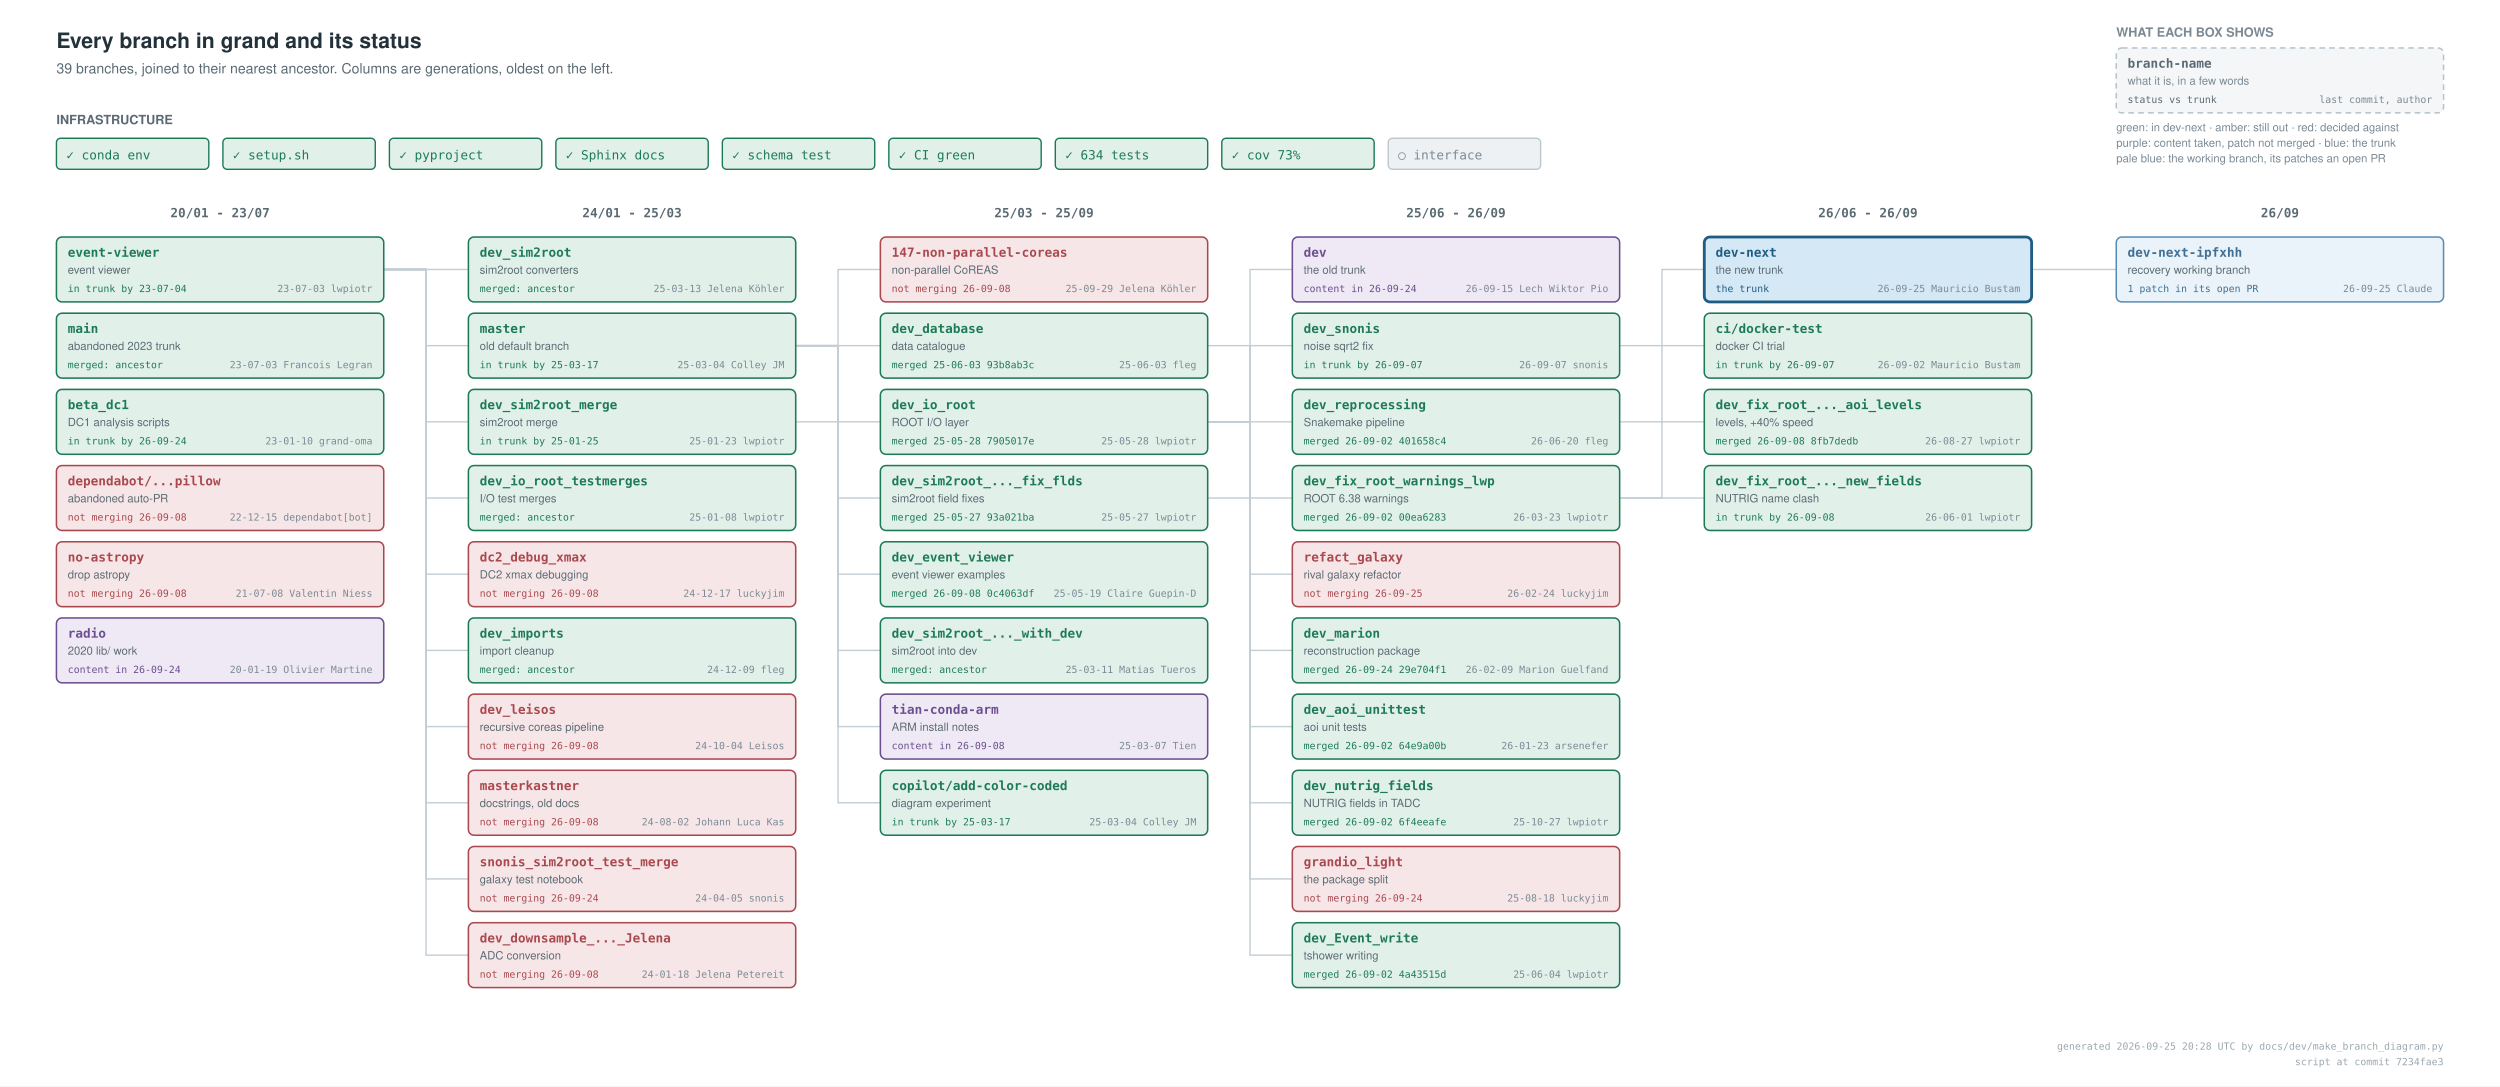
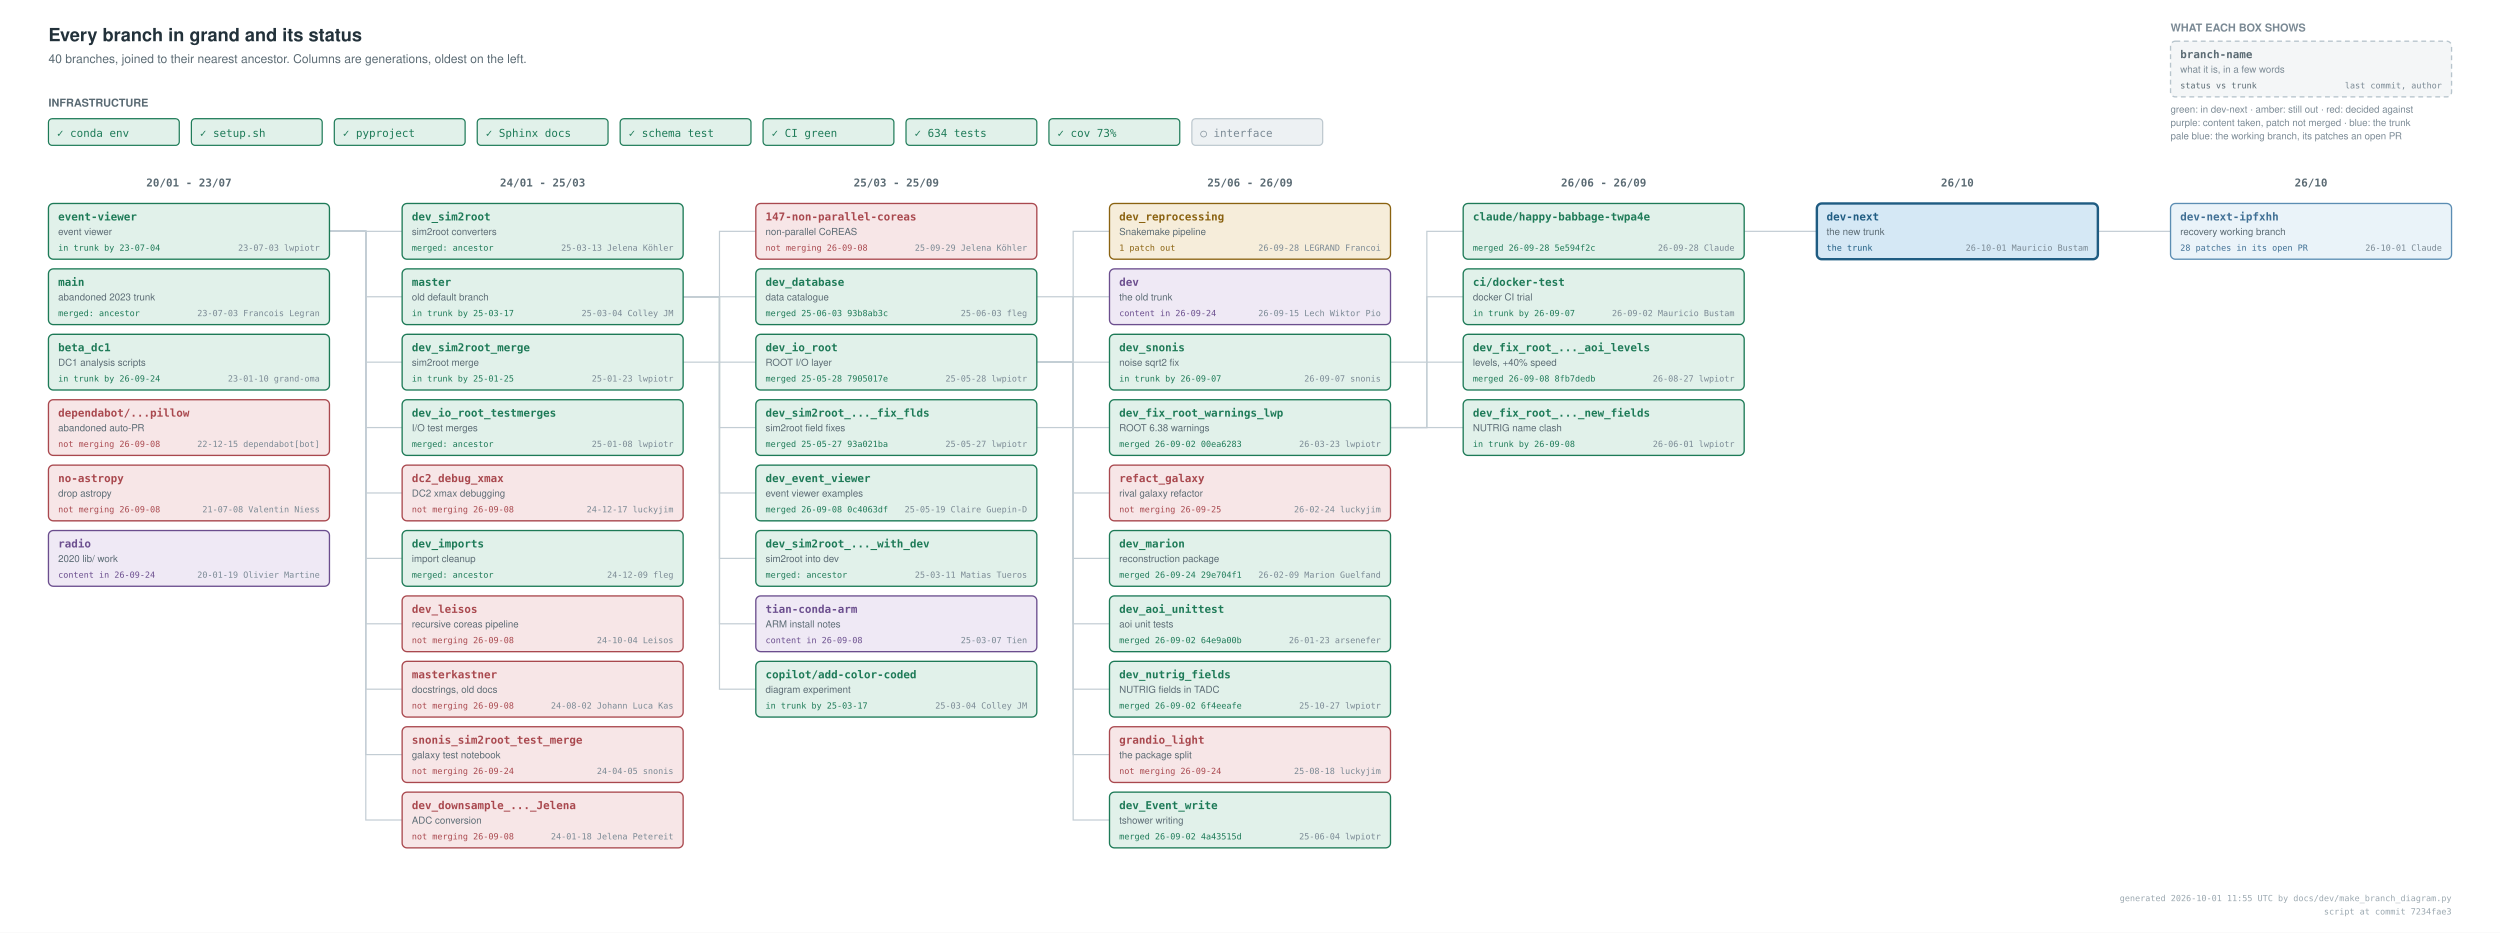
- <svg xmlns="http://www.w3.org/2000/svg" viewBox="0 0 1772 770" width="1772" height="770" font-family="IBM Plex Sans, Helvetica, Arial, sans-serif">
-   <rect width="1772" height="770" fill="#FFFFFF" />
+ <svg xmlns="http://www.w3.org/2000/svg" viewBox="0 0 2064 770" width="2064" height="770" font-family="IBM Plex Sans, Helvetica, Arial, sans-serif">
+   <rect width="2064" height="770" fill="#FFFFFF" />
  <text x="40" y="34" font-size="15" font-weight="600" fill="#22313A">Every branch in grand and its status</text>
-   <text x="40" y="52" font-size="10" fill="#5A6A73">39 branches, joined to their nearest ancestor. Columns are generations, oldest on the left.</text>
-   <text x="1500.0" y="26.0" font-size="9" font-weight="600" fill="#7A8994">WHAT EACH BOX SHOWS</text>
-   <rect x="1500.0" y="34.0" width="232" height="46" rx="4" fill="#F4F6F7" stroke="#B7C4CC" stroke-width="1.1" stroke-dasharray="4 3" />
-   <text x="1508.0" y="48.0" font-family="IBM Plex Mono, monospace" font-size="9" font-weight="600" fill="#5A6A73">branch-name</text>
-   <text x="1508.0" y="60.0" font-size="8" fill="#7A8994">what it is, in a few words</text>
-   <text x="1508.0" y="73.0" font-family="IBM Plex Mono, monospace" font-size="7" fill="#5A6A73">status vs trunk</text>
-   <text x="1724.0" y="73.0" font-family="IBM Plex Mono, monospace" font-size="7" fill="#7A8994" text-anchor="end">last commit, author</text>
-   <text x="1500.0" y="93.0" font-size="8" fill="#7A8994">green: in dev-next · amber: still out · red: decided against</text>
-   <text x="1500.0" y="104.0" font-size="8" fill="#7A8994">purple: content taken, patch not merged · blue: the trunk</text>
-   <text x="1500.0" y="115.0" font-size="8" fill="#7A8994">pale blue: the working branch, its patches an open PR</text>
+   <text x="40" y="52" font-size="10" fill="#5A6A73">40 branches, joined to their nearest ancestor. Columns are generations, oldest on the left.</text>
+   <text x="1792.0" y="26.0" font-size="9" font-weight="600" fill="#7A8994">WHAT EACH BOX SHOWS</text>
+   <rect x="1792.0" y="34.0" width="232" height="46" rx="4" fill="#F4F6F7" stroke="#B7C4CC" stroke-width="1.1" stroke-dasharray="4 3" />
+   <text x="1800.0" y="48.0" font-family="IBM Plex Mono, monospace" font-size="9" font-weight="600" fill="#5A6A73">branch-name</text>
+   <text x="1800.0" y="60.0" font-size="8" fill="#7A8994">what it is, in a few words</text>
+   <text x="1800.0" y="73.0" font-family="IBM Plex Mono, monospace" font-size="7" fill="#5A6A73">status vs trunk</text>
+   <text x="2016.0" y="73.0" font-family="IBM Plex Mono, monospace" font-size="7" fill="#7A8994" text-anchor="end">last commit, author</text>
+   <text x="1792.0" y="93.0" font-size="8" fill="#7A8994">green: in dev-next · amber: still out · red: decided against</text>
+   <text x="1792.0" y="104.0" font-size="8" fill="#7A8994">purple: content taken, patch not merged · blue: the trunk</text>
+   <text x="1792.0" y="115.0" font-size="8" fill="#7A8994">pale blue: the working branch, its patches an open PR</text>
  <text x="40" y="88" font-size="9" font-weight="600" fill="#5A6A73">INFRASTRUCTURE</text>
  <rect x="40.0" y="98" width="108" height="22" rx="3" fill="#E1F1EA" stroke="#1D7A57" stroke-width="1" />
  <text x="47.0" y="113" font-family="IBM Plex Mono, monospace" font-size="9" fill="#1D7A57">✓ conda env</text>
  <rect x="158.0" y="98" width="108" height="22" rx="3" fill="#E1F1EA" stroke="#1D7A57" stroke-width="1" />
  <text x="165.0" y="113" font-family="IBM Plex Mono, monospace" font-size="9" fill="#1D7A57">✓ setup.sh</text>
  <rect x="276.0" y="98" width="108" height="22" rx="3" fill="#E1F1EA" stroke="#1D7A57" stroke-width="1" />
  <text x="283.0" y="113" font-family="IBM Plex Mono, monospace" font-size="9" fill="#1D7A57">✓ pyproject</text>
  <rect x="394.0" y="98" width="108" height="22" rx="3" fill="#E1F1EA" stroke="#1D7A57" stroke-width="1" />
  <text x="401.0" y="113" font-family="IBM Plex Mono, monospace" font-size="9" fill="#1D7A57">✓ Sphinx docs</text>
  <rect x="512.0" y="98" width="108" height="22" rx="3" fill="#E1F1EA" stroke="#1D7A57" stroke-width="1" />
  <text x="519.0" y="113" font-family="IBM Plex Mono, monospace" font-size="9" fill="#1D7A57">✓ schema test</text>
  <rect x="630.0" y="98" width="108" height="22" rx="3" fill="#E1F1EA" stroke="#1D7A57" stroke-width="1" />
  <text x="637.0" y="113" font-family="IBM Plex Mono, monospace" font-size="9" fill="#1D7A57">✓ CI green</text>
  <rect x="748.0" y="98" width="108" height="22" rx="3" fill="#E1F1EA" stroke="#1D7A57" stroke-width="1" />
  <text x="755.0" y="113" font-family="IBM Plex Mono, monospace" font-size="9" fill="#1D7A57">✓ 634 tests</text>
  <rect x="866.0" y="98" width="108" height="22" rx="3" fill="#E1F1EA" stroke="#1D7A57" stroke-width="1" />
  <text x="873.0" y="113" font-family="IBM Plex Mono, monospace" font-size="9" fill="#1D7A57">✓ cov 73%</text>
  <rect x="984.0" y="98" width="108" height="22" rx="3" fill="#EDF1F3" stroke="#BCC7CE" stroke-width="1" />
  <text x="991.0" y="113" font-family="IBM Plex Mono, monospace" font-size="9" fill="#7A8994">○ interface</text>
  <text x="156.0" y="154.0" font-family="IBM Plex Mono, monospace" font-size="9" font-weight="600" fill="#5A6A73" text-anchor="middle">20/01 - 23/07</text>
  <text x="448.0" y="154.0" font-family="IBM Plex Mono, monospace" font-size="9" font-weight="600" fill="#5A6A73" text-anchor="middle">24/01 - 25/03</text>
  <text x="740.0" y="154.0" font-family="IBM Plex Mono, monospace" font-size="9" font-weight="600" fill="#5A6A73" text-anchor="middle">25/03 - 25/09</text>
  <text x="1032.0" y="154.0" font-family="IBM Plex Mono, monospace" font-size="9" font-weight="600" fill="#5A6A73" text-anchor="middle">25/06 - 26/09</text>
  <text x="1324.0" y="154.0" font-family="IBM Plex Mono, monospace" font-size="9" font-weight="600" fill="#5A6A73" text-anchor="middle">26/06 - 26/09</text>
-   <text x="1616.0" y="154.0" font-family="IBM Plex Mono, monospace" font-size="9" font-weight="600" fill="#5A6A73" text-anchor="middle">26/09</text>
+   <text x="1616.0" y="154.0" font-family="IBM Plex Mono, monospace" font-size="9" font-weight="600" fill="#5A6A73" text-anchor="middle">26/10</text>
+   <text x="1908.0" y="154.0" font-family="IBM Plex Mono, monospace" font-size="9" font-weight="600" fill="#5A6A73" text-anchor="middle">26/10</text>
  <path d="M 564.0 245.0 H 594.0 V 191.0 H 624.0" fill="none" stroke="#C3CDD4" stroke-width="1" />
-   <path d="M 1148.0 299.0 H 1178.0 V 245.0 H 1208.0" fill="none" stroke="#C3CDD4" stroke-width="1" />
+   <path d="M 1148.0 353.0 H 1178.0 V 245.0 H 1208.0" fill="none" stroke="#C3CDD4" stroke-width="1" />
+   <path d="M 1148.0 299.0 H 1178.0 V 191.0 H 1208.0" fill="none" stroke="#C3CDD4" stroke-width="1" />
  <path d="M 564.0 245.0 H 594.0 V 569.0 H 624.0" fill="none" stroke="#C3CDD4" stroke-width="1" />
  <path d="M 272.0 191.0 H 302.0 V 407.0 H 332.0" fill="none" stroke="#C3CDD4" stroke-width="1" />
-   <path d="M 856.0 299.0 H 886.0 V 191.0 H 916.0" fill="none" stroke="#C3CDD4" stroke-width="1" />
-   <path d="M 1148.0 245.0 H 1178.0 V 191.0 H 1208.0" fill="none" stroke="#C3CDD4" stroke-width="1" />
+   <path d="M 856.0 299.0 H 886.0 V 245.0 H 916.0" fill="none" stroke="#C3CDD4" stroke-width="1" />
  <path d="M 1440.0 191.0 H 1470.0 V 191.0 H 1500.0" fill="none" stroke="#C3CDD4" stroke-width="1" />
+   <path d="M 1732.0 191.0 H 1762.0 V 191.0 H 1792.0" fill="none" stroke="#C3CDD4" stroke-width="1" />
  <path d="M 856.0 245.0 H 886.0 V 677.0 H 916.0" fill="none" stroke="#C3CDD4" stroke-width="1" />
  <path d="M 856.0 299.0 H 886.0 V 515.0 H 916.0" fill="none" stroke="#C3CDD4" stroke-width="1" />
  <path d="M 564.0 245.0 H 594.0 V 245.0 H 624.0" fill="none" stroke="#C3CDD4" stroke-width="1" />
  <path d="M 272.0 191.0 H 302.0 V 677.0 H 332.0" fill="none" stroke="#C3CDD4" stroke-width="1" />
  <path d="M 564.0 245.0 H 594.0 V 407.0 H 624.0" fill="none" stroke="#C3CDD4" stroke-width="1" />
  <path d="M 1148.0 353.0 H 1178.0 V 299.0 H 1208.0" fill="none" stroke="#C3CDD4" stroke-width="1" />
  <path d="M 856.0 299.0 H 886.0 V 353.0 H 916.0" fill="none" stroke="#C3CDD4" stroke-width="1" />
  <path d="M 1148.0 353.0 H 1178.0 V 353.0 H 1208.0" fill="none" stroke="#C3CDD4" stroke-width="1" />
  <path d="M 272.0 191.0 H 302.0 V 461.0 H 332.0" fill="none" stroke="#C3CDD4" stroke-width="1" />
  <path d="M 564.0 245.0 H 594.0 V 299.0 H 624.0" fill="none" stroke="#C3CDD4" stroke-width="1" />
  <path d="M 272.0 191.0 H 302.0 V 353.0 H 332.0" fill="none" stroke="#C3CDD4" stroke-width="1" />
  <path d="M 272.0 191.0 H 302.0 V 515.0 H 332.0" fill="none" stroke="#C3CDD4" stroke-width="1" />
  <path d="M 856.0 299.0 H 886.0 V 461.0 H 916.0" fill="none" stroke="#C3CDD4" stroke-width="1" />
  <path d="M 856.0 299.0 H 886.0 V 569.0 H 916.0" fill="none" stroke="#C3CDD4" stroke-width="1" />
-   <path d="M 856.0 299.0 H 886.0 V 299.0 H 916.0" fill="none" stroke="#C3CDD4" stroke-width="1" />
+   <path d="M 856.0 299.0 H 886.0 V 191.0 H 916.0" fill="none" stroke="#C3CDD4" stroke-width="1" />
  <path d="M 272.0 191.0 H 302.0 V 191.0 H 332.0" fill="none" stroke="#C3CDD4" stroke-width="1" />
  <path d="M 272.0 191.0 H 302.0 V 299.0 H 332.0" fill="none" stroke="#C3CDD4" stroke-width="1" />
  <path d="M 564.0 299.0 H 594.0 V 461.0 H 624.0" fill="none" stroke="#C3CDD4" stroke-width="1" />
  <path d="M 564.0 245.0 H 594.0 V 353.0 H 624.0" fill="none" stroke="#C3CDD4" stroke-width="1" />
-   <path d="M 856.0 353.0 H 886.0 V 245.0 H 916.0" fill="none" stroke="#C3CDD4" stroke-width="1" />
+   <path d="M 856.0 353.0 H 886.0 V 299.0 H 916.0" fill="none" stroke="#C3CDD4" stroke-width="1" />
  <path d="M 856.0 299.0 H 886.0 V 623.0 H 916.0" fill="none" stroke="#C3CDD4" stroke-width="1" />
  <path d="M 272.0 191.0 H 302.0 V 245.0 H 332.0" fill="none" stroke="#C3CDD4" stroke-width="1" />
  <path d="M 272.0 191.0 H 302.0 V 569.0 H 332.0" fill="none" stroke="#C3CDD4" stroke-width="1" />
  <path d="M 856.0 299.0 H 886.0 V 407.0 H 916.0" fill="none" stroke="#C3CDD4" stroke-width="1" />
  <path d="M 272.0 191.0 H 302.0 V 623.0 H 332.0" fill="none" stroke="#C3CDD4" stroke-width="1" />
  <path d="M 564.0 245.0 H 594.0 V 515.0 H 624.0" fill="none" stroke="#C3CDD4" stroke-width="1" />
  <rect x="624.0" y="168.0" width="232" height="46" rx="4" fill="#F7E6E7" stroke="#A9484E" stroke-width="1.1" />
  <text x="632.0" y="182.0" font-family="IBM Plex Mono, monospace" font-size="9" font-weight="600" fill="#A9484E">147-non-parallel-coreas</text>
  <text x="632.0" y="194.0" font-size="8" fill="#5A6A73">non-parallel CoREAS</text>
  <text x="632.0" y="207.0" font-family="IBM Plex Mono, monospace" font-size="7" fill="#A9484E">not merging 26-09-08</text>
  <text x="848.0" y="207.0" font-family="IBM Plex Mono, monospace" font-size="7" fill="#7A8994" text-anchor="end">25-09-29 Jelena Köhler</text>
  <rect x="40.0" y="276.0" width="232" height="46" rx="4" fill="#E1F1EA" stroke="#1D7A57" stroke-width="1.1" />
  <text x="48.0" y="290.0" font-family="IBM Plex Mono, monospace" font-size="9" font-weight="600" fill="#1D7A57">beta_dc1</text>
  <text x="48.0" y="302.0" font-size="8" fill="#5A6A73">DC1 analysis scripts</text>
  <text x="48.0" y="315.0" font-family="IBM Plex Mono, monospace" font-size="7" fill="#1D7A57">in trunk by 26-09-24</text>
  <text x="264.0" y="315.0" font-family="IBM Plex Mono, monospace" font-size="7" fill="#7A8994" text-anchor="end">23-01-10 grand-oma</text>
  <rect x="1208.0" y="222.0" width="232" height="46" rx="4" fill="#E1F1EA" stroke="#1D7A57" stroke-width="1.1" />
  <text x="1216.0" y="236.0" font-family="IBM Plex Mono, monospace" font-size="9" font-weight="600" fill="#1D7A57">ci/docker-test</text>
  <text x="1216.0" y="248.0" font-size="8" fill="#5A6A73">docker CI trial</text>
  <text x="1216.0" y="261.0" font-family="IBM Plex Mono, monospace" font-size="7" fill="#1D7A57">in trunk by 26-09-07</text>
  <text x="1432.0" y="261.0" font-family="IBM Plex Mono, monospace" font-size="7" fill="#7A8994" text-anchor="end">26-09-02 Mauricio Bustam</text>
+   <rect x="1208.0" y="168.0" width="232" height="46" rx="4" fill="#E1F1EA" stroke="#1D7A57" stroke-width="1.1" />
+   <text x="1216.0" y="182.0" font-family="IBM Plex Mono, monospace" font-size="9" font-weight="600" fill="#1D7A57">claude/happy-babbage-twpa4e</text>
+   <text x="1216.0" y="194.0" font-size="8" fill="#5A6A73" />
+   <text x="1216.0" y="207.0" font-family="IBM Plex Mono, monospace" font-size="7" fill="#1D7A57">merged 26-09-28 5e594f2c</text>
+   <text x="1432.0" y="207.0" font-family="IBM Plex Mono, monospace" font-size="7" fill="#7A8994" text-anchor="end">26-09-28 Claude</text>
  <rect x="624.0" y="546.0" width="232" height="46" rx="4" fill="#E1F1EA" stroke="#1D7A57" stroke-width="1.1" />
  <text x="632.0" y="560.0" font-family="IBM Plex Mono, monospace" font-size="9" font-weight="600" fill="#1D7A57">copilot/add-color-coded</text>
  <text x="632.0" y="572.0" font-size="8" fill="#5A6A73">diagram experiment</text>
  <text x="632.0" y="585.0" font-family="IBM Plex Mono, monospace" font-size="7" fill="#1D7A57">in trunk by 25-03-17</text>
  <text x="848.0" y="585.0" font-family="IBM Plex Mono, monospace" font-size="7" fill="#7A8994" text-anchor="end">25-03-04 Colley JM</text>
  <rect x="332.0" y="384.0" width="232" height="46" rx="4" fill="#F7E6E7" stroke="#A9484E" stroke-width="1.1" />
  <text x="340.0" y="398.0" font-family="IBM Plex Mono, monospace" font-size="9" font-weight="600" fill="#A9484E">dc2_debug_xmax</text>
  <text x="340.0" y="410.0" font-size="8" fill="#5A6A73">DC2 xmax debugging</text>
  <text x="340.0" y="423.0" font-family="IBM Plex Mono, monospace" font-size="7" fill="#A9484E">not merging 26-09-08</text>
  <text x="556.0" y="423.0" font-family="IBM Plex Mono, monospace" font-size="7" fill="#7A8994" text-anchor="end">24-12-17 luckyjim</text>
  <rect x="40.0" y="330.0" width="232" height="46" rx="4" fill="#F7E6E7" stroke="#A9484E" stroke-width="1.1" />
  <text x="48.0" y="344.0" font-family="IBM Plex Mono, monospace" font-size="9" font-weight="600" fill="#A9484E">dependabot/...pillow</text>
  <text x="48.0" y="356.0" font-size="8" fill="#5A6A73">abandoned auto-PR</text>
  <text x="48.0" y="369.0" font-family="IBM Plex Mono, monospace" font-size="7" fill="#A9484E">not merging 26-09-08</text>
  <text x="264.0" y="369.0" font-family="IBM Plex Mono, monospace" font-size="7" fill="#7A8994" text-anchor="end">22-12-15 dependabot[bot]</text>
-   <rect x="916.0" y="168.0" width="232" height="46" rx="4" fill="#EFE9F5" stroke="#6B4E8E" stroke-width="1.1" />
-   <text x="924.0" y="182.0" font-family="IBM Plex Mono, monospace" font-size="9" font-weight="600" fill="#6B4E8E">dev</text>
-   <text x="924.0" y="194.0" font-size="8" fill="#5A6A73">the old trunk</text>
-   <text x="924.0" y="207.0" font-family="IBM Plex Mono, monospace" font-size="7" fill="#6B4E8E">content in 26-09-24</text>
-   <text x="1140.0" y="207.0" font-family="IBM Plex Mono, monospace" font-size="7" fill="#7A8994" text-anchor="end">26-09-15 Lech Wiktor Pio</text>
-   <rect x="1208.0" y="168.0" width="232" height="46" rx="4" fill="#D5E8F5" stroke="#1F5C82" stroke-width="2" />
-   <text x="1216.0" y="182.0" font-family="IBM Plex Mono, monospace" font-size="9" font-weight="600" fill="#1F5C82">dev-next</text>
-   <text x="1216.0" y="194.0" font-size="8" fill="#5A6A73">the new trunk</text>
-   <text x="1216.0" y="207.0" font-family="IBM Plex Mono, monospace" font-size="7" fill="#1F5C82">the trunk</text>
-   <text x="1432.0" y="207.0" font-family="IBM Plex Mono, monospace" font-size="7" fill="#7A8994" text-anchor="end">26-09-25 Mauricio Bustam</text>
-   <rect x="1500.0" y="168.0" width="232" height="46" rx="4" fill="#EAF3F9" stroke="#5B8DB3" stroke-width="1.1" />
-   <text x="1508.0" y="182.0" font-family="IBM Plex Mono, monospace" font-size="9" font-weight="600" fill="#3F6F94">dev-next-ipfxhh</text>
-   <text x="1508.0" y="194.0" font-size="8" fill="#5A6A73">recovery working branch</text>
-   <text x="1508.0" y="207.0" font-family="IBM Plex Mono, monospace" font-size="7" fill="#3F6F94">1 patch in its open PR</text>
-   <text x="1724.0" y="207.0" font-family="IBM Plex Mono, monospace" font-size="7" fill="#7A8994" text-anchor="end">26-09-25 Claude</text>
+   <rect x="916.0" y="222.0" width="232" height="46" rx="4" fill="#EFE9F5" stroke="#6B4E8E" stroke-width="1.1" />
+   <text x="924.0" y="236.0" font-family="IBM Plex Mono, monospace" font-size="9" font-weight="600" fill="#6B4E8E">dev</text>
+   <text x="924.0" y="248.0" font-size="8" fill="#5A6A73">the old trunk</text>
+   <text x="924.0" y="261.0" font-family="IBM Plex Mono, monospace" font-size="7" fill="#6B4E8E">content in 26-09-24</text>
+   <text x="1140.0" y="261.0" font-family="IBM Plex Mono, monospace" font-size="7" fill="#7A8994" text-anchor="end">26-09-15 Lech Wiktor Pio</text>
+   <rect x="1500.0" y="168.0" width="232" height="46" rx="4" fill="#D5E8F5" stroke="#1F5C82" stroke-width="2" />
+   <text x="1508.0" y="182.0" font-family="IBM Plex Mono, monospace" font-size="9" font-weight="600" fill="#1F5C82">dev-next</text>
+   <text x="1508.0" y="194.0" font-size="8" fill="#5A6A73">the new trunk</text>
+   <text x="1508.0" y="207.0" font-family="IBM Plex Mono, monospace" font-size="7" fill="#1F5C82">the trunk</text>
+   <text x="1724.0" y="207.0" font-family="IBM Plex Mono, monospace" font-size="7" fill="#7A8994" text-anchor="end">26-10-01 Mauricio Bustam</text>
+   <rect x="1792.0" y="168.0" width="232" height="46" rx="4" fill="#EAF3F9" stroke="#5B8DB3" stroke-width="1.1" />
+   <text x="1800.0" y="182.0" font-family="IBM Plex Mono, monospace" font-size="9" font-weight="600" fill="#3F6F94">dev-next-ipfxhh</text>
+   <text x="1800.0" y="194.0" font-size="8" fill="#5A6A73">recovery working branch</text>
+   <text x="1800.0" y="207.0" font-family="IBM Plex Mono, monospace" font-size="7" fill="#3F6F94">28 patches in its open PR</text>
+   <text x="2016.0" y="207.0" font-family="IBM Plex Mono, monospace" font-size="7" fill="#7A8994" text-anchor="end">26-10-01 Claude</text>
  <rect x="916.0" y="654.0" width="232" height="46" rx="4" fill="#E1F1EA" stroke="#1D7A57" stroke-width="1.1" />
  <text x="924.0" y="668.0" font-family="IBM Plex Mono, monospace" font-size="9" font-weight="600" fill="#1D7A57">dev_Event_write</text>
  <text x="924.0" y="680.0" font-size="8" fill="#5A6A73">tshower writing</text>
  <text x="924.0" y="693.0" font-family="IBM Plex Mono, monospace" font-size="7" fill="#1D7A57">merged 26-09-02 4a43515d</text>
  <text x="1140.0" y="693.0" font-family="IBM Plex Mono, monospace" font-size="7" fill="#7A8994" text-anchor="end">25-06-04 lwpiotr</text>
  <rect x="916.0" y="492.0" width="232" height="46" rx="4" fill="#E1F1EA" stroke="#1D7A57" stroke-width="1.1" />
  <text x="924.0" y="506.0" font-family="IBM Plex Mono, monospace" font-size="9" font-weight="600" fill="#1D7A57">dev_aoi_unittest</text>
  <text x="924.0" y="518.0" font-size="8" fill="#5A6A73">aoi unit tests</text>
  <text x="924.0" y="531.0" font-family="IBM Plex Mono, monospace" font-size="7" fill="#1D7A57">merged 26-09-02 64e9a00b</text>
  <text x="1140.0" y="531.0" font-family="IBM Plex Mono, monospace" font-size="7" fill="#7A8994" text-anchor="end">26-01-23 arsenefer</text>
  <rect x="624.0" y="222.0" width="232" height="46" rx="4" fill="#E1F1EA" stroke="#1D7A57" stroke-width="1.1" />
  <text x="632.0" y="236.0" font-family="IBM Plex Mono, monospace" font-size="9" font-weight="600" fill="#1D7A57">dev_database</text>
  <text x="632.0" y="248.0" font-size="8" fill="#5A6A73">data catalogue</text>
  <text x="632.0" y="261.0" font-family="IBM Plex Mono, monospace" font-size="7" fill="#1D7A57">merged 25-06-03 93b8ab3c</text>
  <text x="848.0" y="261.0" font-family="IBM Plex Mono, monospace" font-size="7" fill="#7A8994" text-anchor="end">25-06-03 fleg</text>
  <rect x="332.0" y="654.0" width="232" height="46" rx="4" fill="#F7E6E7" stroke="#A9484E" stroke-width="1.1" />
  <text x="340.0" y="668.0" font-family="IBM Plex Mono, monospace" font-size="9" font-weight="600" fill="#A9484E">dev_downsample_..._Jelena</text>
  <text x="340.0" y="680.0" font-size="8" fill="#5A6A73">ADC conversion</text>
  <text x="340.0" y="693.0" font-family="IBM Plex Mono, monospace" font-size="7" fill="#A9484E">not merging 26-09-08</text>
  <text x="556.0" y="693.0" font-family="IBM Plex Mono, monospace" font-size="7" fill="#7A8994" text-anchor="end">24-01-18 Jelena Petereit</text>
  <rect x="624.0" y="384.0" width="232" height="46" rx="4" fill="#E1F1EA" stroke="#1D7A57" stroke-width="1.1" />
  <text x="632.0" y="398.0" font-family="IBM Plex Mono, monospace" font-size="9" font-weight="600" fill="#1D7A57">dev_event_viewer</text>
  <text x="632.0" y="410.0" font-size="8" fill="#5A6A73">event viewer examples</text>
  <text x="632.0" y="423.0" font-family="IBM Plex Mono, monospace" font-size="7" fill="#1D7A57">merged 26-09-08 0c4063df</text>
  <text x="848.0" y="423.0" font-family="IBM Plex Mono, monospace" font-size="7" fill="#7A8994" text-anchor="end">25-05-19 Claire Guepin-D</text>
  <rect x="1208.0" y="276.0" width="232" height="46" rx="4" fill="#E1F1EA" stroke="#1D7A57" stroke-width="1.1" />
  <text x="1216.0" y="290.0" font-family="IBM Plex Mono, monospace" font-size="9" font-weight="600" fill="#1D7A57">dev_fix_root_..._aoi_levels</text>
  <text x="1216.0" y="302.0" font-size="8" fill="#5A6A73">levels, +40% speed</text>
  <text x="1216.0" y="315.0" font-family="IBM Plex Mono, monospace" font-size="7" fill="#1D7A57">merged 26-09-08 8fb7dedb</text>
  <text x="1432.0" y="315.0" font-family="IBM Plex Mono, monospace" font-size="7" fill="#7A8994" text-anchor="end">26-08-27 lwpiotr</text>
  <rect x="916.0" y="330.0" width="232" height="46" rx="4" fill="#E1F1EA" stroke="#1D7A57" stroke-width="1.1" />
  <text x="924.0" y="344.0" font-family="IBM Plex Mono, monospace" font-size="9" font-weight="600" fill="#1D7A57">dev_fix_root_warnings_lwp</text>
  <text x="924.0" y="356.0" font-size="8" fill="#5A6A73">ROOT 6.38 warnings</text>
  <text x="924.0" y="369.0" font-family="IBM Plex Mono, monospace" font-size="7" fill="#1D7A57">merged 26-09-02 00ea6283</text>
  <text x="1140.0" y="369.0" font-family="IBM Plex Mono, monospace" font-size="7" fill="#7A8994" text-anchor="end">26-03-23 lwpiotr</text>
  <rect x="1208.0" y="330.0" width="232" height="46" rx="4" fill="#E1F1EA" stroke="#1D7A57" stroke-width="1.1" />
  <text x="1216.0" y="344.0" font-family="IBM Plex Mono, monospace" font-size="9" font-weight="600" fill="#1D7A57">dev_fix_root_..._new_fields</text>
  <text x="1216.0" y="356.0" font-size="8" fill="#5A6A73">NUTRIG name clash</text>
  <text x="1216.0" y="369.0" font-family="IBM Plex Mono, monospace" font-size="7" fill="#1D7A57">in trunk by 26-09-08</text>
  <text x="1432.0" y="369.0" font-family="IBM Plex Mono, monospace" font-size="7" fill="#7A8994" text-anchor="end">26-06-01 lwpiotr</text>
  <rect x="332.0" y="438.0" width="232" height="46" rx="4" fill="#E1F1EA" stroke="#1D7A57" stroke-width="1.1" />
  <text x="340.0" y="452.0" font-family="IBM Plex Mono, monospace" font-size="9" font-weight="600" fill="#1D7A57">dev_imports</text>
  <text x="340.0" y="464.0" font-size="8" fill="#5A6A73">import cleanup</text>
  <text x="340.0" y="477.0" font-family="IBM Plex Mono, monospace" font-size="7" fill="#1D7A57">merged: ancestor</text>
  <text x="556.0" y="477.0" font-family="IBM Plex Mono, monospace" font-size="7" fill="#7A8994" text-anchor="end">24-12-09 fleg</text>
  <rect x="624.0" y="276.0" width="232" height="46" rx="4" fill="#E1F1EA" stroke="#1D7A57" stroke-width="1.1" />
  <text x="632.0" y="290.0" font-family="IBM Plex Mono, monospace" font-size="9" font-weight="600" fill="#1D7A57">dev_io_root</text>
  <text x="632.0" y="302.0" font-size="8" fill="#5A6A73">ROOT I/O layer</text>
  <text x="632.0" y="315.0" font-family="IBM Plex Mono, monospace" font-size="7" fill="#1D7A57">merged 25-05-28 7905017e</text>
  <text x="848.0" y="315.0" font-family="IBM Plex Mono, monospace" font-size="7" fill="#7A8994" text-anchor="end">25-05-28 lwpiotr</text>
  <rect x="332.0" y="330.0" width="232" height="46" rx="4" fill="#E1F1EA" stroke="#1D7A57" stroke-width="1.1" />
  <text x="340.0" y="344.0" font-family="IBM Plex Mono, monospace" font-size="9" font-weight="600" fill="#1D7A57">dev_io_root_testmerges</text>
  <text x="340.0" y="356.0" font-size="8" fill="#5A6A73">I/O test merges</text>
  <text x="340.0" y="369.0" font-family="IBM Plex Mono, monospace" font-size="7" fill="#1D7A57">merged: ancestor</text>
  <text x="556.0" y="369.0" font-family="IBM Plex Mono, monospace" font-size="7" fill="#7A8994" text-anchor="end">25-01-08 lwpiotr</text>
  <rect x="332.0" y="492.0" width="232" height="46" rx="4" fill="#F7E6E7" stroke="#A9484E" stroke-width="1.1" />
  <text x="340.0" y="506.0" font-family="IBM Plex Mono, monospace" font-size="9" font-weight="600" fill="#A9484E">dev_leisos</text>
  <text x="340.0" y="518.0" font-size="8" fill="#5A6A73">recursive coreas pipeline</text>
  <text x="340.0" y="531.0" font-family="IBM Plex Mono, monospace" font-size="7" fill="#A9484E">not merging 26-09-08</text>
  <text x="556.0" y="531.0" font-family="IBM Plex Mono, monospace" font-size="7" fill="#7A8994" text-anchor="end">24-10-04 Leisos</text>
  <rect x="916.0" y="438.0" width="232" height="46" rx="4" fill="#E1F1EA" stroke="#1D7A57" stroke-width="1.1" />
  <text x="924.0" y="452.0" font-family="IBM Plex Mono, monospace" font-size="9" font-weight="600" fill="#1D7A57">dev_marion</text>
  <text x="924.0" y="464.0" font-size="8" fill="#5A6A73">reconstruction package</text>
  <text x="924.0" y="477.0" font-family="IBM Plex Mono, monospace" font-size="7" fill="#1D7A57">merged 26-09-24 29e704f1</text>
  <text x="1140.0" y="477.0" font-family="IBM Plex Mono, monospace" font-size="7" fill="#7A8994" text-anchor="end">26-02-09 Marion Guelfand</text>
  <rect x="916.0" y="546.0" width="232" height="46" rx="4" fill="#E1F1EA" stroke="#1D7A57" stroke-width="1.1" />
  <text x="924.0" y="560.0" font-family="IBM Plex Mono, monospace" font-size="9" font-weight="600" fill="#1D7A57">dev_nutrig_fields</text>
  <text x="924.0" y="572.0" font-size="8" fill="#5A6A73">NUTRIG fields in TADC</text>
  <text x="924.0" y="585.0" font-family="IBM Plex Mono, monospace" font-size="7" fill="#1D7A57">merged 26-09-02 6f4eeafe</text>
  <text x="1140.0" y="585.0" font-family="IBM Plex Mono, monospace" font-size="7" fill="#7A8994" text-anchor="end">25-10-27 lwpiotr</text>
-   <rect x="916.0" y="276.0" width="232" height="46" rx="4" fill="#E1F1EA" stroke="#1D7A57" stroke-width="1.1" />
-   <text x="924.0" y="290.0" font-family="IBM Plex Mono, monospace" font-size="9" font-weight="600" fill="#1D7A57">dev_reprocessing</text>
-   <text x="924.0" y="302.0" font-size="8" fill="#5A6A73">Snakemake pipeline</text>
-   <text x="924.0" y="315.0" font-family="IBM Plex Mono, monospace" font-size="7" fill="#1D7A57">merged 26-09-02 401658c4</text>
-   <text x="1140.0" y="315.0" font-family="IBM Plex Mono, monospace" font-size="7" fill="#7A8994" text-anchor="end">26-06-20 fleg</text>
+   <rect x="916.0" y="168.0" width="232" height="46" rx="4" fill="#F6EDDA" stroke="#8A6210" stroke-width="1.1" />
+   <text x="924.0" y="182.0" font-family="IBM Plex Mono, monospace" font-size="9" font-weight="600" fill="#8A6210">dev_reprocessing</text>
+   <text x="924.0" y="194.0" font-size="8" fill="#5A6A73">Snakemake pipeline</text>
+   <text x="924.0" y="207.0" font-family="IBM Plex Mono, monospace" font-size="7" fill="#8A6210">1 patch out</text>
+   <text x="1140.0" y="207.0" font-family="IBM Plex Mono, monospace" font-size="7" fill="#7A8994" text-anchor="end">26-09-28 LEGRAND Francoi</text>
  <rect x="332.0" y="168.0" width="232" height="46" rx="4" fill="#E1F1EA" stroke="#1D7A57" stroke-width="1.1" />
  <text x="340.0" y="182.0" font-family="IBM Plex Mono, monospace" font-size="9" font-weight="600" fill="#1D7A57">dev_sim2root</text>
  <text x="340.0" y="194.0" font-size="8" fill="#5A6A73">sim2root converters</text>
  <text x="340.0" y="207.0" font-family="IBM Plex Mono, monospace" font-size="7" fill="#1D7A57">merged: ancestor</text>
  <text x="556.0" y="207.0" font-family="IBM Plex Mono, monospace" font-size="7" fill="#7A8994" text-anchor="end">25-03-13 Jelena Köhler</text>
  <rect x="332.0" y="276.0" width="232" height="46" rx="4" fill="#E1F1EA" stroke="#1D7A57" stroke-width="1.1" />
  <text x="340.0" y="290.0" font-family="IBM Plex Mono, monospace" font-size="9" font-weight="600" fill="#1D7A57">dev_sim2root_merge</text>
  <text x="340.0" y="302.0" font-size="8" fill="#5A6A73">sim2root merge</text>
  <text x="340.0" y="315.0" font-family="IBM Plex Mono, monospace" font-size="7" fill="#1D7A57">in trunk by 25-01-25</text>
  <text x="556.0" y="315.0" font-family="IBM Plex Mono, monospace" font-size="7" fill="#7A8994" text-anchor="end">25-01-23 lwpiotr</text>
  <rect x="624.0" y="438.0" width="232" height="46" rx="4" fill="#E1F1EA" stroke="#1D7A57" stroke-width="1.1" />
  <text x="632.0" y="452.0" font-family="IBM Plex Mono, monospace" font-size="9" font-weight="600" fill="#1D7A57">dev_sim2root_..._with_dev</text>
  <text x="632.0" y="464.0" font-size="8" fill="#5A6A73">sim2root into dev</text>
  <text x="632.0" y="477.0" font-family="IBM Plex Mono, monospace" font-size="7" fill="#1D7A57">merged: ancestor</text>
  <text x="848.0" y="477.0" font-family="IBM Plex Mono, monospace" font-size="7" fill="#7A8994" text-anchor="end">25-03-11 Matias Tueros</text>
  <rect x="624.0" y="330.0" width="232" height="46" rx="4" fill="#E1F1EA" stroke="#1D7A57" stroke-width="1.1" />
  <text x="632.0" y="344.0" font-family="IBM Plex Mono, monospace" font-size="9" font-weight="600" fill="#1D7A57">dev_sim2root_..._fix_flds</text>
  <text x="632.0" y="356.0" font-size="8" fill="#5A6A73">sim2root field fixes</text>
  <text x="632.0" y="369.0" font-family="IBM Plex Mono, monospace" font-size="7" fill="#1D7A57">merged 25-05-27 93a021ba</text>
  <text x="848.0" y="369.0" font-family="IBM Plex Mono, monospace" font-size="7" fill="#7A8994" text-anchor="end">25-05-27 lwpiotr</text>
-   <rect x="916.0" y="222.0" width="232" height="46" rx="4" fill="#E1F1EA" stroke="#1D7A57" stroke-width="1.1" />
-   <text x="924.0" y="236.0" font-family="IBM Plex Mono, monospace" font-size="9" font-weight="600" fill="#1D7A57">dev_snonis</text>
-   <text x="924.0" y="248.0" font-size="8" fill="#5A6A73">noise sqrt2 fix</text>
-   <text x="924.0" y="261.0" font-family="IBM Plex Mono, monospace" font-size="7" fill="#1D7A57">in trunk by 26-09-07</text>
-   <text x="1140.0" y="261.0" font-family="IBM Plex Mono, monospace" font-size="7" fill="#7A8994" text-anchor="end">26-09-07 snonis</text>
+   <rect x="916.0" y="276.0" width="232" height="46" rx="4" fill="#E1F1EA" stroke="#1D7A57" stroke-width="1.1" />
+   <text x="924.0" y="290.0" font-family="IBM Plex Mono, monospace" font-size="9" font-weight="600" fill="#1D7A57">dev_snonis</text>
+   <text x="924.0" y="302.0" font-size="8" fill="#5A6A73">noise sqrt2 fix</text>
+   <text x="924.0" y="315.0" font-family="IBM Plex Mono, monospace" font-size="7" fill="#1D7A57">in trunk by 26-09-07</text>
+   <text x="1140.0" y="315.0" font-family="IBM Plex Mono, monospace" font-size="7" fill="#7A8994" text-anchor="end">26-09-07 snonis</text>
  <rect x="40.0" y="168.0" width="232" height="46" rx="4" fill="#E1F1EA" stroke="#1D7A57" stroke-width="1.1" />
  <text x="48.0" y="182.0" font-family="IBM Plex Mono, monospace" font-size="9" font-weight="600" fill="#1D7A57">event-viewer</text>
  <text x="48.0" y="194.0" font-size="8" fill="#5A6A73">event viewer</text>
  <text x="48.0" y="207.0" font-family="IBM Plex Mono, monospace" font-size="7" fill="#1D7A57">in trunk by 23-07-04</text>
  <text x="264.0" y="207.0" font-family="IBM Plex Mono, monospace" font-size="7" fill="#7A8994" text-anchor="end">23-07-03 lwpiotr</text>
  <rect x="916.0" y="600.0" width="232" height="46" rx="4" fill="#F7E6E7" stroke="#A9484E" stroke-width="1.1" />
  <text x="924.0" y="614.0" font-family="IBM Plex Mono, monospace" font-size="9" font-weight="600" fill="#A9484E">grandio_light</text>
  <text x="924.0" y="626.0" font-size="8" fill="#5A6A73">the package split</text>
  <text x="924.0" y="639.0" font-family="IBM Plex Mono, monospace" font-size="7" fill="#A9484E">not merging 26-09-24</text>
  <text x="1140.0" y="639.0" font-family="IBM Plex Mono, monospace" font-size="7" fill="#7A8994" text-anchor="end">25-08-18 luckyjim</text>
  <rect x="40.0" y="222.0" width="232" height="46" rx="4" fill="#E1F1EA" stroke="#1D7A57" stroke-width="1.1" />
  <text x="48.0" y="236.0" font-family="IBM Plex Mono, monospace" font-size="9" font-weight="600" fill="#1D7A57">main</text>
  <text x="48.0" y="248.0" font-size="8" fill="#5A6A73">abandoned 2023 trunk</text>
  <text x="48.0" y="261.0" font-family="IBM Plex Mono, monospace" font-size="7" fill="#1D7A57">merged: ancestor</text>
  <text x="264.0" y="261.0" font-family="IBM Plex Mono, monospace" font-size="7" fill="#7A8994" text-anchor="end">23-07-03 Francois Legran</text>
  <rect x="332.0" y="222.0" width="232" height="46" rx="4" fill="#E1F1EA" stroke="#1D7A57" stroke-width="1.1" />
  <text x="340.0" y="236.0" font-family="IBM Plex Mono, monospace" font-size="9" font-weight="600" fill="#1D7A57">master</text>
  <text x="340.0" y="248.0" font-size="8" fill="#5A6A73">old default branch</text>
  <text x="340.0" y="261.0" font-family="IBM Plex Mono, monospace" font-size="7" fill="#1D7A57">in trunk by 25-03-17</text>
  <text x="556.0" y="261.0" font-family="IBM Plex Mono, monospace" font-size="7" fill="#7A8994" text-anchor="end">25-03-04 Colley JM</text>
  <rect x="332.0" y="546.0" width="232" height="46" rx="4" fill="#F7E6E7" stroke="#A9484E" stroke-width="1.1" />
  <text x="340.0" y="560.0" font-family="IBM Plex Mono, monospace" font-size="9" font-weight="600" fill="#A9484E">masterkastner</text>
  <text x="340.0" y="572.0" font-size="8" fill="#5A6A73">docstrings, old docs</text>
  <text x="340.0" y="585.0" font-family="IBM Plex Mono, monospace" font-size="7" fill="#A9484E">not merging 26-09-08</text>
  <text x="556.0" y="585.0" font-family="IBM Plex Mono, monospace" font-size="7" fill="#7A8994" text-anchor="end">24-08-02 Johann Luca Kas</text>
  <rect x="40.0" y="384.0" width="232" height="46" rx="4" fill="#F7E6E7" stroke="#A9484E" stroke-width="1.1" />
  <text x="48.0" y="398.0" font-family="IBM Plex Mono, monospace" font-size="9" font-weight="600" fill="#A9484E">no-astropy</text>
  <text x="48.0" y="410.0" font-size="8" fill="#5A6A73">drop astropy</text>
  <text x="48.0" y="423.0" font-family="IBM Plex Mono, monospace" font-size="7" fill="#A9484E">not merging 26-09-08</text>
  <text x="264.0" y="423.0" font-family="IBM Plex Mono, monospace" font-size="7" fill="#7A8994" text-anchor="end">21-07-08 Valentin Niess</text>
  <rect x="40.0" y="438.0" width="232" height="46" rx="4" fill="#EFE9F5" stroke="#6B4E8E" stroke-width="1.1" />
  <text x="48.0" y="452.0" font-family="IBM Plex Mono, monospace" font-size="9" font-weight="600" fill="#6B4E8E">radio</text>
  <text x="48.0" y="464.0" font-size="8" fill="#5A6A73">2020 lib/ work</text>
  <text x="48.0" y="477.0" font-family="IBM Plex Mono, monospace" font-size="7" fill="#6B4E8E">content in 26-09-24</text>
  <text x="264.0" y="477.0" font-family="IBM Plex Mono, monospace" font-size="7" fill="#7A8994" text-anchor="end">20-01-19 Olivier Martine</text>
  <rect x="916.0" y="384.0" width="232" height="46" rx="4" fill="#F7E6E7" stroke="#A9484E" stroke-width="1.1" />
  <text x="924.0" y="398.0" font-family="IBM Plex Mono, monospace" font-size="9" font-weight="600" fill="#A9484E">refact_galaxy</text>
  <text x="924.0" y="410.0" font-size="8" fill="#5A6A73">rival galaxy refactor</text>
  <text x="924.0" y="423.0" font-family="IBM Plex Mono, monospace" font-size="7" fill="#A9484E">not merging 26-09-25</text>
  <text x="1140.0" y="423.0" font-family="IBM Plex Mono, monospace" font-size="7" fill="#7A8994" text-anchor="end">26-02-24 luckyjim</text>
  <rect x="332.0" y="600.0" width="232" height="46" rx="4" fill="#F7E6E7" stroke="#A9484E" stroke-width="1.1" />
  <text x="340.0" y="614.0" font-family="IBM Plex Mono, monospace" font-size="9" font-weight="600" fill="#A9484E">snonis_sim2root_test_merge</text>
  <text x="340.0" y="626.0" font-size="8" fill="#5A6A73">galaxy test notebook</text>
  <text x="340.0" y="639.0" font-family="IBM Plex Mono, monospace" font-size="7" fill="#A9484E">not merging 26-09-24</text>
  <text x="556.0" y="639.0" font-family="IBM Plex Mono, monospace" font-size="7" fill="#7A8994" text-anchor="end">24-04-05 snonis</text>
  <rect x="624.0" y="492.0" width="232" height="46" rx="4" fill="#EFE9F5" stroke="#6B4E8E" stroke-width="1.1" />
  <text x="632.0" y="506.0" font-family="IBM Plex Mono, monospace" font-size="9" font-weight="600" fill="#6B4E8E">tian-conda-arm</text>
  <text x="632.0" y="518.0" font-size="8" fill="#5A6A73">ARM install notes</text>
  <text x="632.0" y="531.0" font-family="IBM Plex Mono, monospace" font-size="7" fill="#6B4E8E">content in 26-09-08</text>
  <text x="848.0" y="531.0" font-family="IBM Plex Mono, monospace" font-size="7" fill="#7A8994" text-anchor="end">25-03-07 Tien</text>
-   <text x="1732.0" y="744.0" font-family="IBM Plex Mono, monospace" font-size="7" fill="#9AA7AF" text-anchor="end">generated 2026-09-25 20:28 UTC by docs/dev/make_branch_diagram.py</text>
-   <text x="1732.0" y="755.0" font-family="IBM Plex Mono, monospace" font-size="7" fill="#9AA7AF" text-anchor="end">script at commit 7234fae3</text>
+   <text x="2024.0" y="744.0" font-family="IBM Plex Mono, monospace" font-size="7" fill="#9AA7AF" text-anchor="end">generated 2026-10-01 11:55 UTC by docs/dev/make_branch_diagram.py</text>
+   <text x="2024.0" y="755.0" font-family="IBM Plex Mono, monospace" font-size="7" fill="#9AA7AF" text-anchor="end">script at commit 7234fae3</text>
</svg>
